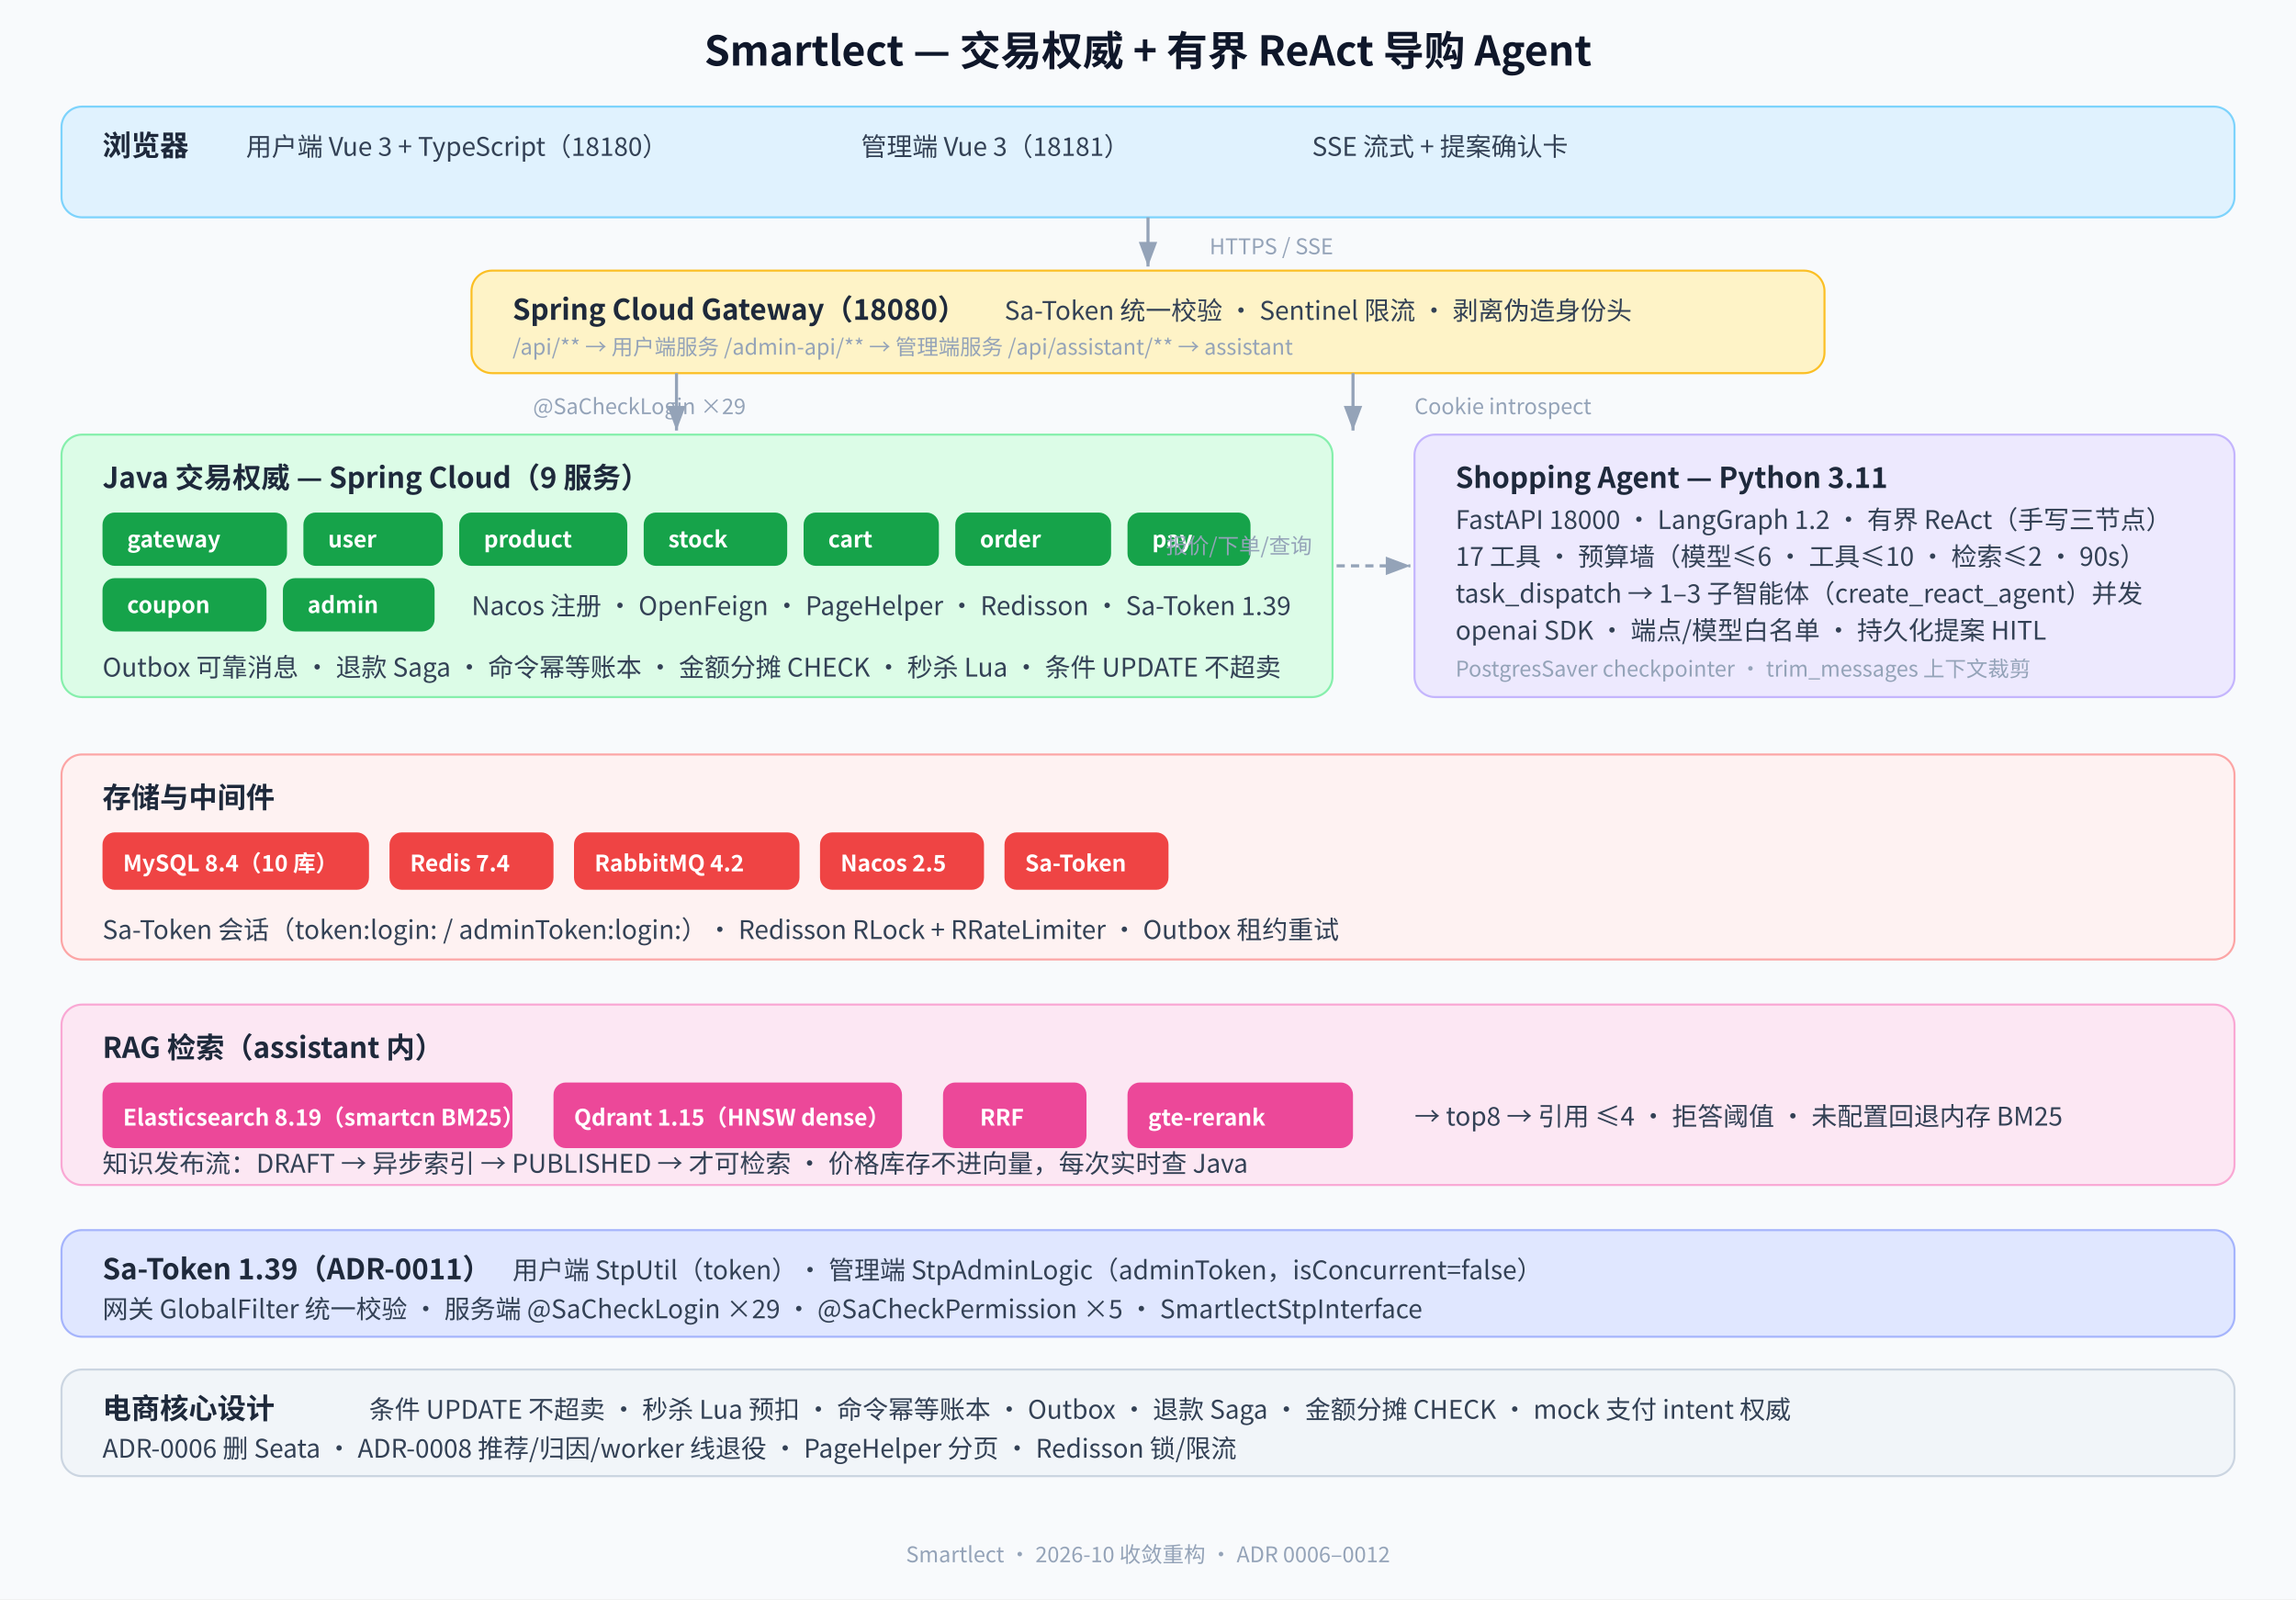
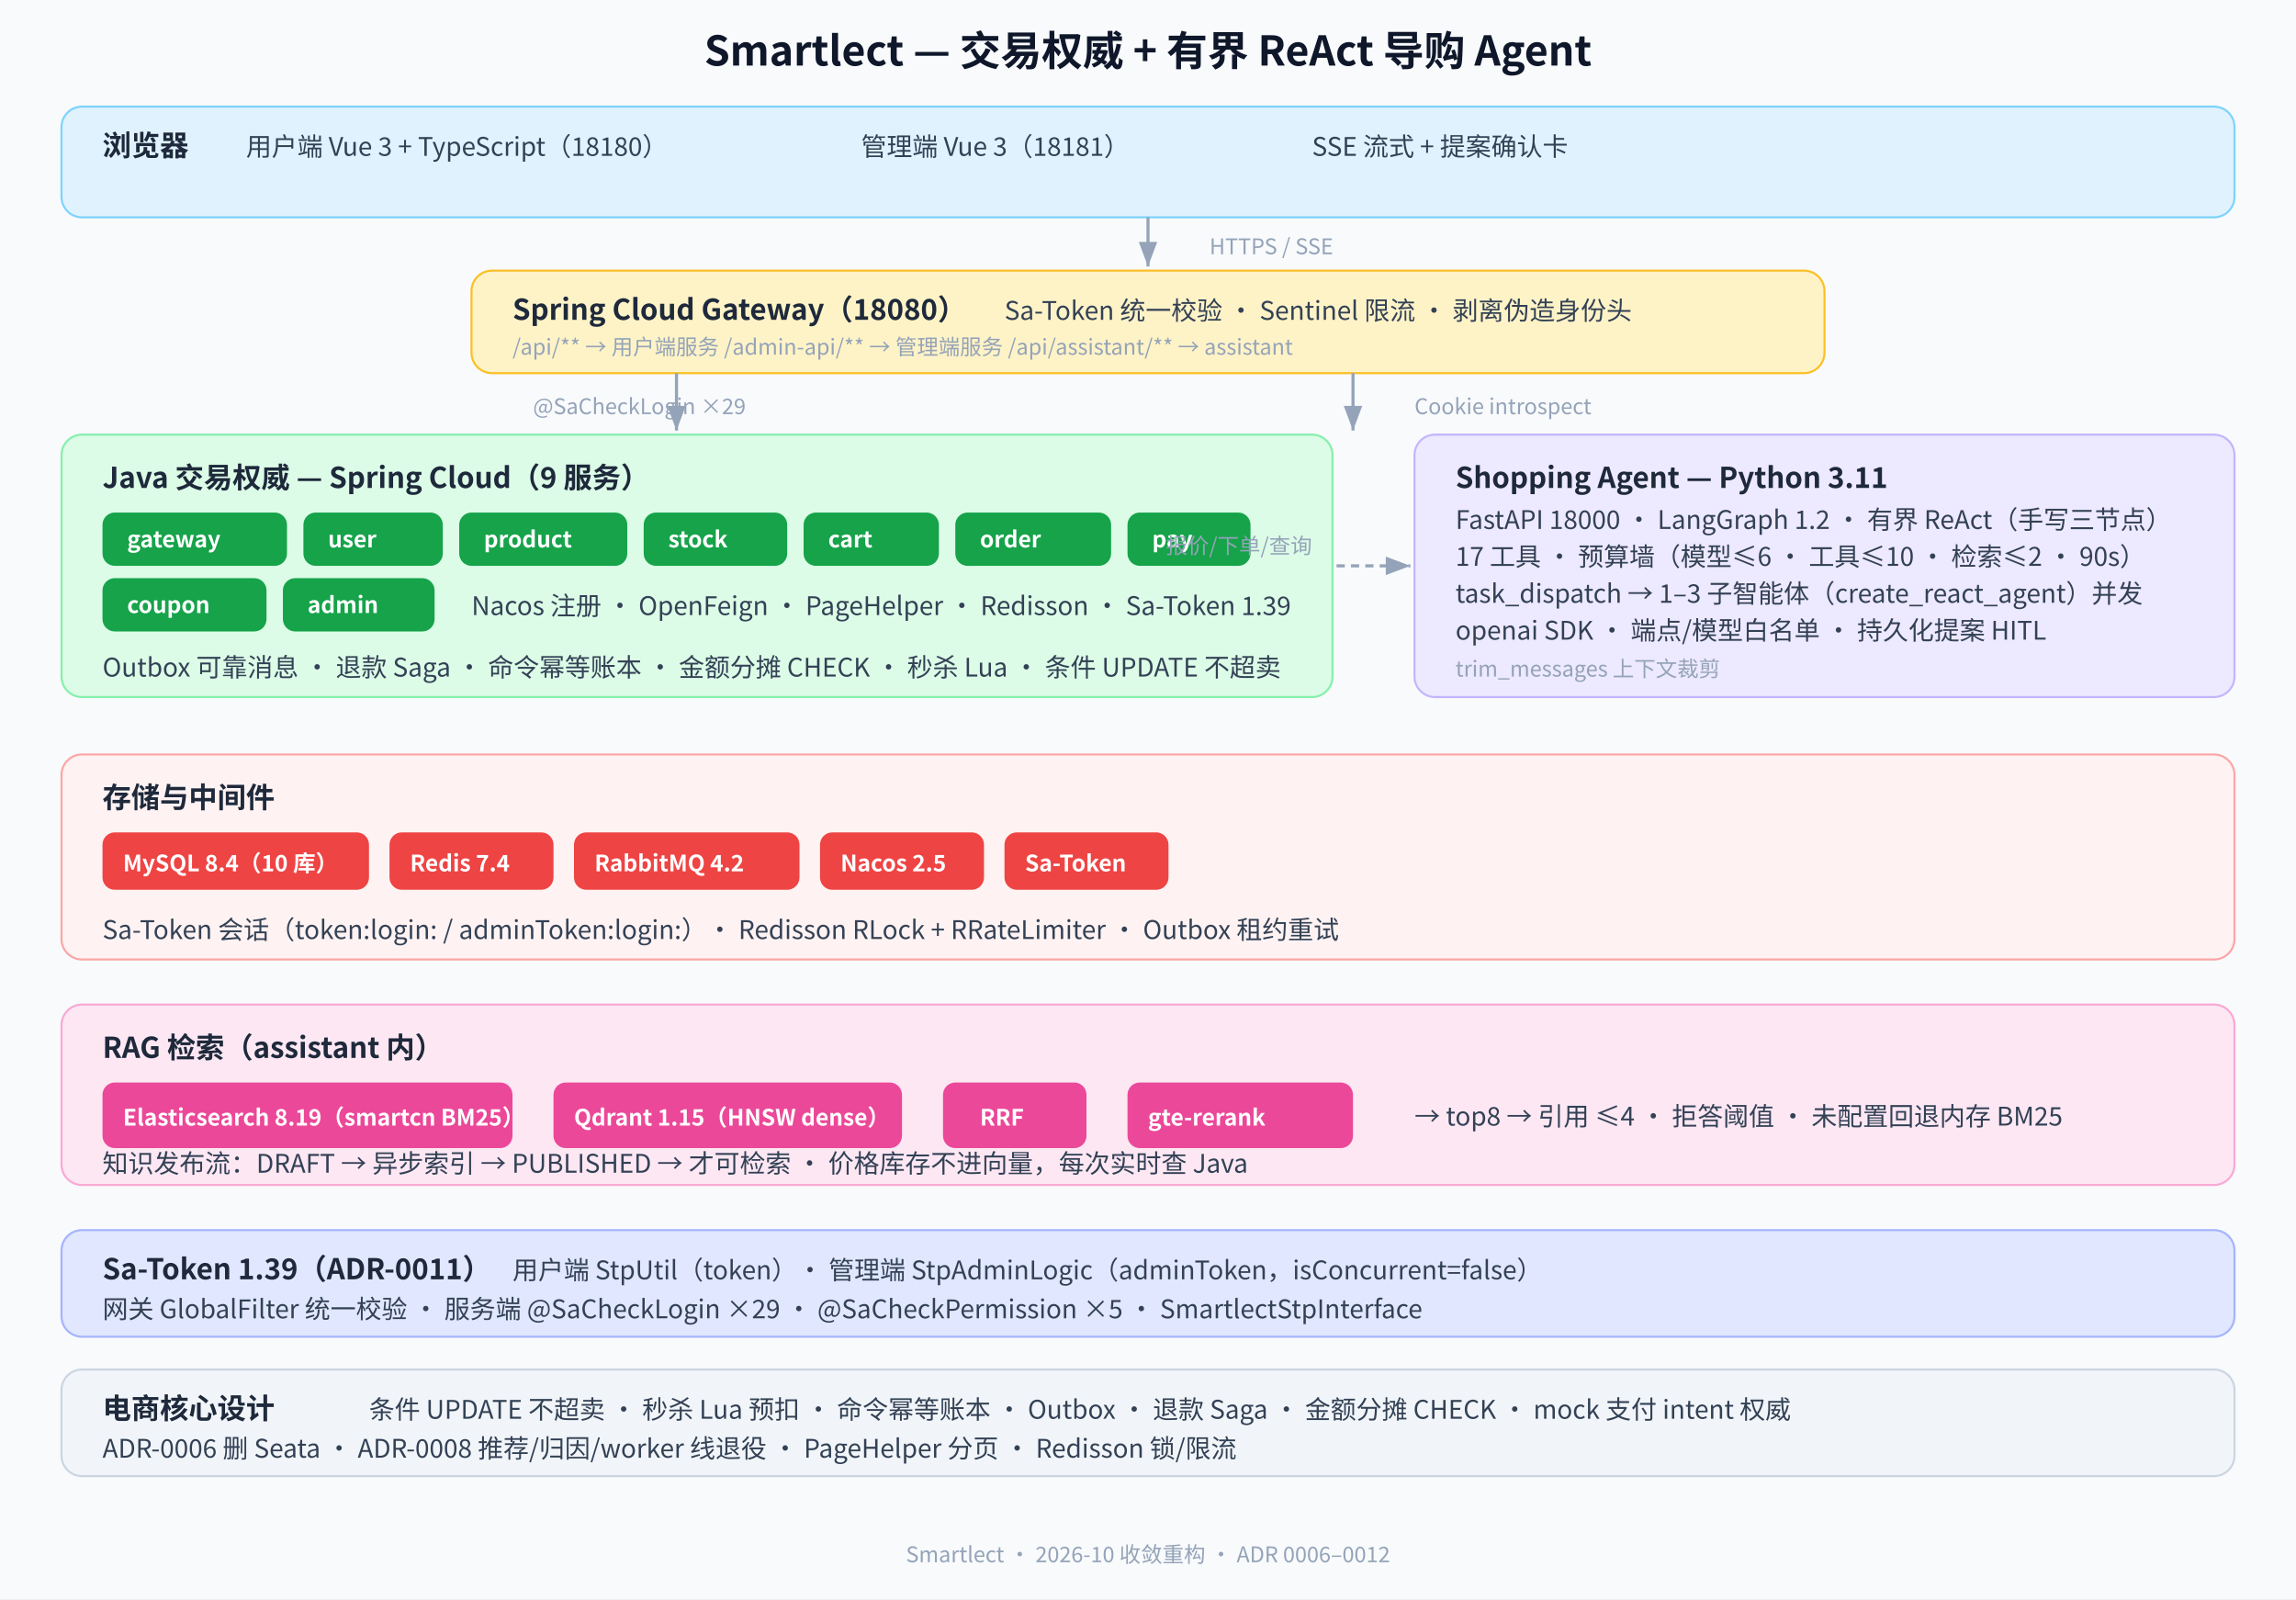
<svg xmlns="http://www.w3.org/2000/svg" viewBox="0 0 1120 780" role="img" aria-label="Smartlect 架构">
  <defs>
    <style>
      text { font-family: "Noto Sans CJK SC","Microsoft YaHei","PingFang SC",sans-serif; }
      .title { font-size: 20px; font-weight: 700; fill: #0f172a; }
      .layer { font-size: 14px; font-weight: 700; fill: #1e293b; }
      .body { font-size: 12.5px; fill: #334155; }
      .chip { font-size: 11px; fill: #fff; font-weight: 600; }
      .sub { font-size: 10.5px; fill: #94a3b8; }
      .arrow { stroke: #94a3b8; stroke-width: 1.5; fill: none; marker-end: url(#arrow); }
    </style>
    <marker id="arrow" markerWidth="8" markerHeight="6" refX="8" refY="3" orient="auto">
      <path d="M0,0 L8,3 L0,6 Z" fill="#94a3b8" />
    </marker>
  </defs>
  <rect width="1120" height="780" fill="#f8fafc" />
  <text x="560" y="32" text-anchor="middle" class="title">Smartlect — 交易权威 + 有界 ReAct 导购 Agent</text>
  <rect x="30" y="52" width="1060" height="54" rx="10" fill="#e0f2fe" stroke="#7dd3fc" />
  <text x="50" y="76" class="layer">浏览器</text>
  <text x="120" y="76" class="body">用户端 Vue 3 + TypeScript（18180）</text>
  <text x="420" y="76" class="body">管理端 Vue 3（18181）</text>
  <text x="640" y="76" class="body">SSE 流式 + 提案确认卡</text>
  <line x1="560" y1="106" x2="560" y2="130" class="arrow" />
  <text x="590" y="124" class="sub">HTTPS / SSE</text>
  <rect x="230" y="132" width="660" height="50" rx="10" fill="#fef3c7" stroke="#fbbf24" />
  <text x="250" y="156" class="layer">Spring Cloud Gateway（18080）</text>
  <text x="490" y="156" class="body">Sa-Token 统一校验 · Sentinel 限流 · 剥离伪造身份头</text>
  <text x="250" y="173" class="sub">/api/** → 用户端服务     /admin-api/** → 管理端服务     /api/assistant/** → assistant</text>
  <line x1="330" y1="182" x2="330" y2="210" class="arrow" />
  <text x="260" y="202" class="sub">@SaCheckLogin ×29</text>
  <line x1="660" y1="182" x2="660" y2="210" class="arrow" />
  <text x="690" y="202" class="sub">Cookie introspect</text>
  <rect x="30" y="212" width="620" height="128" rx="10" fill="#dcfce7" stroke="#86efac" />
  <text x="50" y="238" class="layer">Java 交易权威 — Spring Cloud（9 服务）</text>
  <rect x="50" y="250" width="90" height="26" rx="6" fill="#16a34a" />
  <text x="62" y="267" class="chip">gateway</text>
  <rect x="148" y="250" width="68" height="26" rx="6" fill="#16a34a" />
  <text x="160" y="267" class="chip">user</text>
  <rect x="224" y="250" width="82" height="26" rx="6" fill="#16a34a" />
  <text x="236" y="267" class="chip">product</text>
  <rect x="314" y="250" width="70" height="26" rx="6" fill="#16a34a" />
  <text x="326" y="267" class="chip">stock</text>
  <rect x="392" y="250" width="66" height="26" rx="6" fill="#16a34a" />
  <text x="404" y="267" class="chip">cart</text>
  <rect x="466" y="250" width="76" height="26" rx="6" fill="#16a34a" />
  <text x="478" y="267" class="chip">order</text>
  <rect x="550" y="250" width="60" height="26" rx="6" fill="#16a34a" />
  <text x="562" y="267" class="chip">pay</text>
  <rect x="50" y="282" width="80" height="26" rx="6" fill="#16a34a" />
  <text x="62" y="299" class="chip">coupon</text>
  <rect x="138" y="282" width="74" height="26" rx="6" fill="#16a34a" />
  <text x="150" y="299" class="chip">admin</text>
  <text x="230" y="300" class="body">Nacos 注册 · OpenFeign · PageHelper · Redisson · Sa-Token 1.39</text>
  <text x="50" y="330" class="body">Outbox 可靠消息 · 退款 Saga · 命令幂等账本 · 金额分摊 CHECK · 秒杀 Lua · 条件 UPDATE 不超卖</text>
  <rect x="690" y="212" width="400" height="128" rx="10" fill="#ede9fe" stroke="#c4b5fd" />
  <text x="710" y="238" class="layer">Shopping Agent — Python 3.11</text>
  <text x="710" y="258" class="body">FastAPI 18000 · LangGraph 1.2 · 有界 ReAct（手写三节点）</text>
  <text x="710" y="276" class="body">17 工具 · 预算墙（模型≤6 · 工具≤10 · 检索≤2 · 90s）</text>
  <text x="710" y="294" class="body">task_dispatch → 1–3 子智能体（create_react_agent）并发</text>
  <text x="710" y="312" class="body">openai SDK · 端点/模型白名单 · 持久化提案 HITL</text>
-   <text x="710" y="330" class="sub">PostgresSaver checkpointer · trim_messages 上下文裁剪</text>
+   <text x="710" y="330" class="sub">trim_messages 上下文裁剪</text>
  <line x1="652" y1="276" x2="688" y2="276" class="arrow" stroke-dasharray="4,3" />
  <text x="640" y="270" class="sub" text-anchor="end">报价/下单/查询</text>
  <rect x="30" y="368" width="1060" height="100" rx="10" fill="#fef2f2" stroke="#fca5a5" />
  <text x="50" y="394" class="layer">存储与中间件</text>
  <rect x="50" y="406" width="130" height="28" rx="6" fill="#ef4444" />
  <text x="60" y="425" class="chip">MySQL 8.4（10 库）</text>
  <rect x="190" y="406" width="80" height="28" rx="6" fill="#ef4444" />
  <text x="200" y="425" class="chip">Redis 7.4</text>
  <rect x="280" y="406" width="110" height="28" rx="6" fill="#ef4444" />
  <text x="290" y="425" class="chip">RabbitMQ 4.2</text>
  <rect x="400" y="406" width="80" height="28" rx="6" fill="#ef4444" />
  <text x="410" y="425" class="chip">Nacos 2.5</text>
  <rect x="490" y="406" width="80" height="28" rx="6" fill="#ef4444" />
  <text x="500" y="425" class="chip">Sa-Token</text>
  <text x="50" y="458" class="body">Sa-Token 会话（token:login: / adminToken:login:）· Redisson RLock + RRateLimiter · Outbox 租约重试</text>
  <rect x="30" y="490" width="1060" height="88" rx="10" fill="#fce7f3" stroke="#f9a8d4" />
  <text x="50" y="516" class="layer">RAG 检索（assistant 内）</text>
  <rect x="50" y="528" width="200" height="32" rx="6" fill="#ec4899" />
  <text x="60" y="549" class="chip">Elasticsearch 8.19（smartcn BM25）</text>
  <rect x="270" y="528" width="170" height="32" rx="6" fill="#ec4899" />
  <text x="280" y="549" class="chip">Qdrant 1.15（HNSW dense）</text>
  <rect x="460" y="528" width="70" height="32" rx="6" fill="#ec4899" />
  <text x="478" y="549" class="chip">RRF</text>
  <rect x="550" y="528" width="110" height="32" rx="6" fill="#ec4899" />
  <text x="560" y="549" class="chip">gte-rerank</text>
  <text x="690" y="549" class="body">→ top8 → 引用 ≤4 · 拒答阈值 · 未配置回退内存 BM25</text>
  <text x="50" y="572" class="body">知识发布流：DRAFT → 异步索引 → PUBLISHED → 才可检索 · 价格库存不进向量，每次实时查 Java</text>
  <rect x="30" y="600" width="1060" height="52" rx="10" fill="#e0e7ff" stroke="#a5b4fc" />
  <text x="50" y="624" class="layer">Sa-Token 1.39（ADR-0011）</text>
  <text x="250" y="624" class="body">用户端 StpUtil（token）· 管理端 StpAdminLogic（adminToken，isConcurrent=false）</text>
  <text x="50" y="643" class="body">网关 GlobalFilter 统一校验 · 服务端 @SaCheckLogin ×29 · @SaCheckPermission ×5 · SmartlectStpInterface</text>
  <rect x="30" y="668" width="1060" height="52" rx="10" fill="#f1f5f9" stroke="#cbd5e1" />
  <text x="50" y="692" class="layer">电商核心设计</text>
  <text x="180" y="692" class="body">条件 UPDATE 不超卖 · 秒杀 Lua 预扣 · 命令幂等账本 · Outbox · 退款 Saga · 金额分摊 CHECK · mock 支付 intent 权威</text>
  <text x="50" y="711" class="body">ADR-0006 删 Seata · ADR-0008 推荐/归因/worker 线退役 · PageHelper 分页 · Redisson 锁/限流</text>
  <text x="560" y="762" text-anchor="middle" class="sub">Smartlect · 2026-10 收敛重构 · ADR 0006–0012</text>
</svg>
